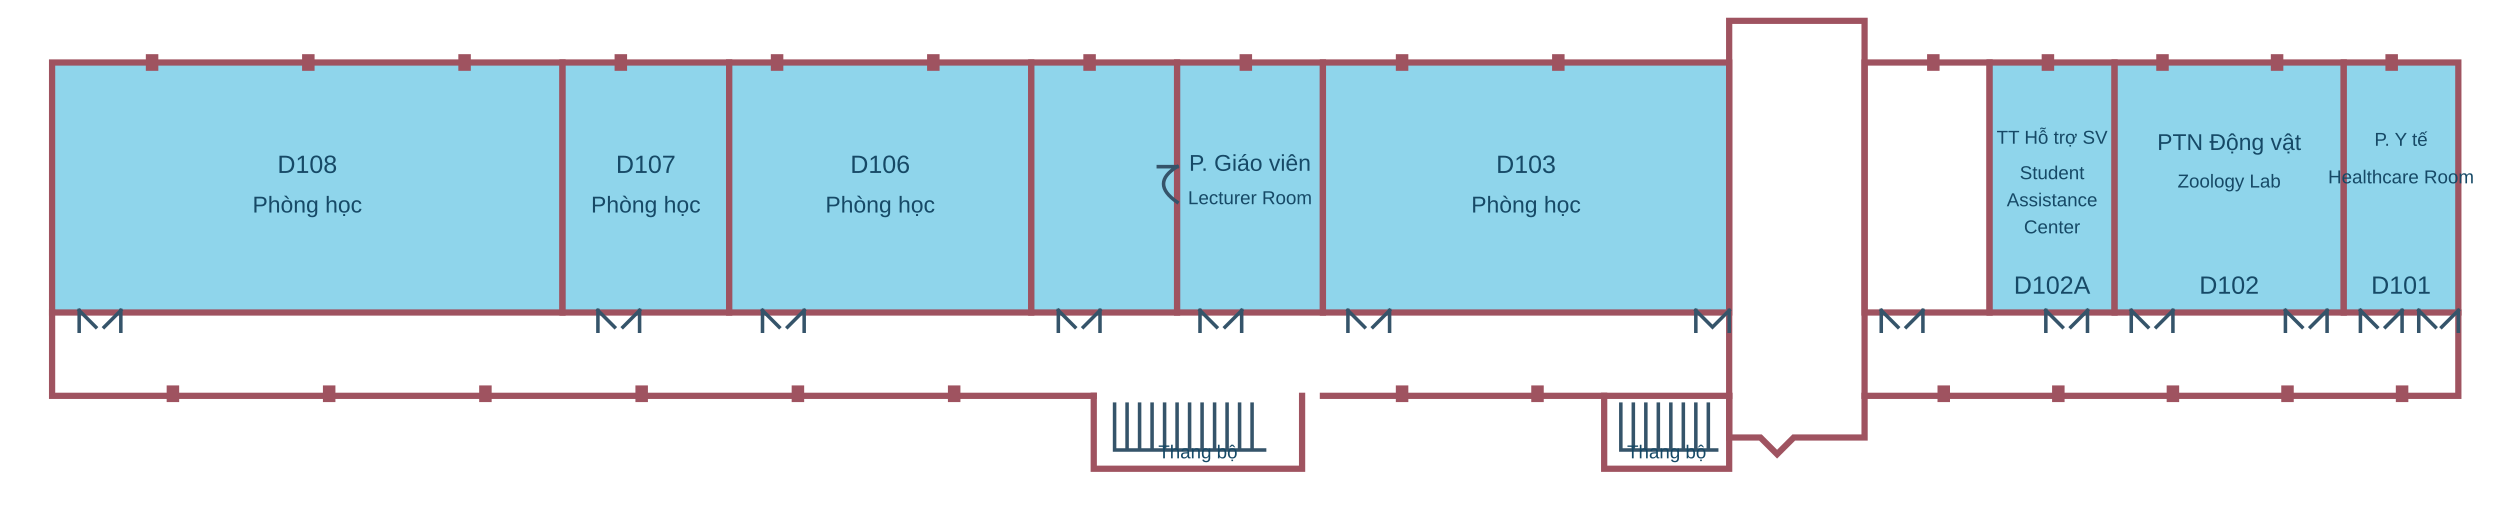
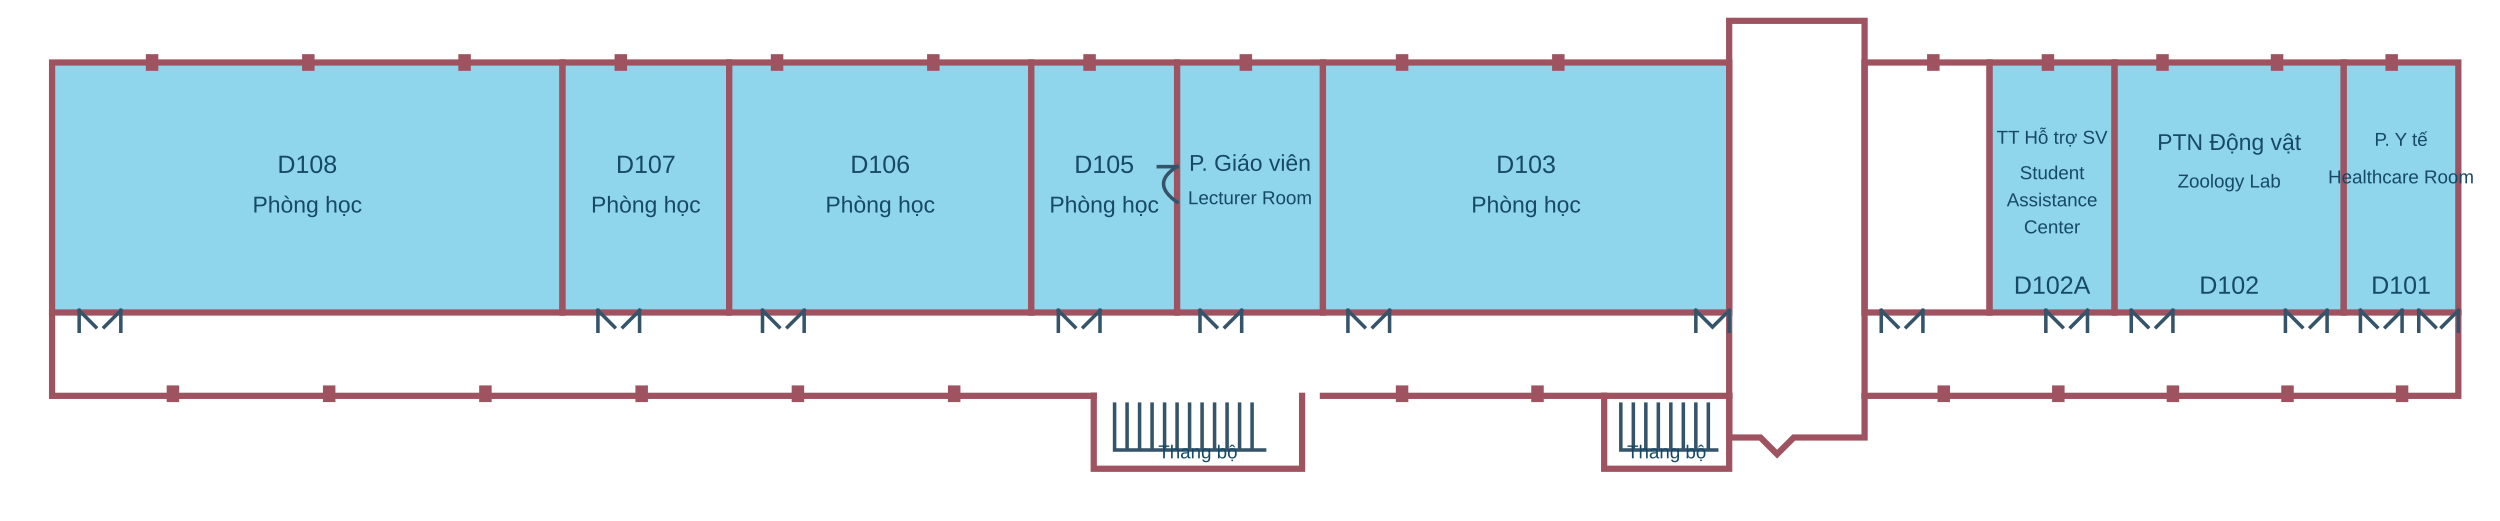
<svg xmlns="http://www.w3.org/2000/svg" viewBox="0 0 1200 250" width="1200" height="250">
  <style>
    .room {
      fill: #70c9e5;
      fill-opacity: 0.78;
      stroke: #9f5360;
      stroke-width: 3;
      stroke-linejoin: miter;
    }

    .service-area {
      fill: #70c9e5;
      fill-opacity: 0.78;
      stroke: #9f5360;
      stroke-width: 3;
      stroke-linejoin: miter;
    }

    .wall {
      fill: none;
      stroke: #9f5360;
      stroke-width: 3;
      stroke-linecap: square;
      stroke-linejoin: miter;
    }

    .thin-wall {
      fill: none;
      stroke: #9f5360;
      stroke-width: 2;
      stroke-linecap: square;
      stroke-linejoin: miter;
    }

    .detail {
      fill: none;
      stroke: #35546a;
      stroke-width: 1.7;
      stroke-linecap: square;
      stroke-linejoin: miter;
    }

    .room-code {
      font-family: Arial, sans-serif;
      font-size: 12px;
      font-weight: 500;
      fill: #164966;
      text-anchor: middle;
    }

    .room-name {
      font-family: Arial, sans-serif;
      font-size: 11px;
      fill: #164966;
      text-anchor: middle;
    }

    .small-text {
      font-family: Arial, sans-serif;
      font-size: 9px;
      fill: #164966;
      text-anchor: middle;
    }

    .corridor-marker {
      fill: #9f5360;
    }
  </style>
  <g id="room-d108">
    <rect class="room" x="25" y="30" width="245" height="120" />
    <text class="room-code" x="147.5" y="83">D108</text>
    <text class="room-name" x="147.5" y="102">Phòng học</text>
  </g>
  <g id="room-d107">
    <rect class="room" x="270" y="30" width="80" height="120" />
    <text class="room-code" x="310" y="83">D107</text>
    <text class="room-name" x="310" y="102">Phòng học</text>
  </g>
  <g id="room-d106">
    <rect class="room" x="350" y="30" width="145" height="120" />
    <text class="room-code" x="422.5" y="83">D106</text>
    <text class="room-name" x="422.5" y="102">Phòng học</text>
  </g>
-   <rect id="west-unreadable-room" class="room" x="495" y="30" width="70" height="120" />
+   <g id="room-d105">
+     <rect id="west-unreadable-room" class="room" x="495" y="30" width="70" height="120" />
+     <text class="room-code" x="530" y="83">D105</text>
+     <text class="room-name" x="530" y="102">Phòng học</text>
+   </g>
  <g id="lecturer-room">
    <rect class="service-area" x="565" y="30" width="70" height="120" />
    <text class="room-name" x="600" y="82">P. Giáo viên</text>
    <text class="small-text" x="600" y="98">Lecturer Room</text>
  </g>
  <g id="room-d103">
    <rect class="room" x="635" y="30" width="195" height="120" />
    <text class="room-code" x="732.5" y="83">D103</text>
    <text class="room-name" x="732.5" y="102">Phòng học</text>
  </g>
  <path id="core-center" class="wall" d="       M 830 10       L 895 10        M 830 10       L 830 150        M 895 10       L 895 150        M 830 150       L 830 210        M 895 150       L 895 210        M 830 210       L 845 210       L 853 218       L 861 210       L 895 210     " />
  <rect id="east-vestibule" class="wall" x="895" y="30" width="60" height="120" />
  <g id="room-d102a">
    <rect class="room" x="955" y="30" width="60" height="120" />
    <text class="small-text" x="985" y="69">TT Hỗ trợ SV</text>
    <text class="small-text" x="985" y="86">Student</text>
    <text class="small-text" x="985" y="99">Assistance</text>
    <text class="small-text" x="985" y="112">Center</text>
    <text class="room-code" x="985" y="141">D102A</text>
  </g>
  <g id="room-d102">
    <rect class="room" x="1015" y="30" width="110" height="120" />
    <text class="room-name" x="1070" y="72">PTN Động vật</text>
    <text class="small-text" x="1070" y="90">Zoology Lab</text>
    <text class="room-code" x="1070" y="141">D102</text>
  </g>
  <g id="room-d101">
    <rect class="room" x="1125" y="30" width="55" height="120" />
    <text class="small-text" x="1152.5" y="70">P. Y tế</text>
    <text class="small-text" x="1152.5" y="88">Healthcare Room</text>
    <text class="room-code" x="1152.5" y="141">D101</text>
  </g>
  <path id="corridor-west" class="wall" d="       M 25 150       L 25 190       L 525 190     " />
  <path id="corridor-center" class="wall" d="       M 635 190       L 830 190     " />
  <path id="corridor-east" class="wall" d="       M 895 190       L 1180 190       L 1180 150     " />
  <path id="stairs-west-outline" class="wall" d="       M 525 190       L 525 225       L 625 225       L 625 190     " />
  <path id="stairs-west" class="detail" d="       M 535 194 L 535 216       M 541 194 L 541 216       M 547 194 L 547 216       M 553 194 L 553 216       M 559 194 L 559 216       M 565 194 L 565 216       M 571 194 L 571 216       M 577 194 L 577 216       M 583 194 L 583 216       M 589 194 L 589 216       M 595 194 L 595 216       M 601 194 L 601 216        M 535 216       L 607 216     " />
  <text class="small-text" x="575" y="220">Thang bộ</text>
  <path id="stairs-east-outline" class="wall" d="       M 770 190       L 770 225       L 830 225       L 830 190     " />
  <path id="stairs-east" class="detail" d="       M 778 194 L 778 216       M 784 194 L 784 216       M 790 194 L 790 216       M 796 194 L 796 216       M 802 194 L 802 216       M 808 194 L 808 216       M 814 194 L 814 216       M 820 194 L 820 216        M 778 216       L 824 216     " />
  <text class="small-text" x="800" y="220">Thang bộ</text>
  <path class="detail" d="     M 38 149     L 38 159     M 38 149     L 46 157      M 58 149     L 58 159     M 58 149     L 50 157   " />
  <path class="detail" d="     M 287 149     L 287 159     M 287 149     L 295 157      M 307 149     L 307 159     M 307 149     L 299 157   " />
  <path class="detail" d="     M 366 149     L 366 159     M 366 149     L 374 157      M 386 149     L 386 159     M 386 149     L 378 157   " />
  <path class="detail" d="     M 508 149     L 508 159     M 508 149     L 516 157      M 528 149     L 528 159     M 528 149     L 520 157   " />
  <path class="detail" d="     M 576 149     L 576 159     M 576 149     L 584 157      M 596 149     L 596 159     M 596 149     L 588 157   " />
  <path class="detail" d="     M 565 80     L 556 80      M 565 80     Q 552 88 565 97   " />
  <path class="detail" d="     M 647 149     L 647 159     M 647 149     L 655 157      M 667 149     L 667 159     M 667 149     L 659 157   " />
  <path class="detail" d="     M 814 149     L 814 159     M 814 149     L 822 157      M 830 149     L 830 159     M 830 149     L 822 157   " />
  <path class="detail" d="     M 903 149     L 903 159     M 903 149     L 911 157      M 923 149     L 923 159     M 923 149     L 915 157   " />
  <path class="detail" d="     M 982 149     L 982 159     M 982 149     L 990 157      M 1002 149     L 1002 159     M 1002 149     L 994 157   " />
  <path class="detail" d="     M 1023 149     L 1023 159     M 1023 149     L 1031 157      M 1043 149     L 1043 159     M 1043 149     L 1035 157   " />
  <path class="detail" d="     M 1097 149     L 1097 159     M 1097 149     L 1105 157      M 1117 149     L 1117 159     M 1117 149     L 1109 157   " />
  <path class="detail" d="     M 1133 149     L 1133 159     M 1133 149     L 1141 157      M 1153 149     L 1153 159     M 1153 149     L 1145 157   " />
  <path class="detail" d="     M 1161 149     L 1161 159     M 1161 149     L 1169 157      M 1180 149     L 1180 159     M 1180 149     L 1172 157   " />
  <rect class="corridor-marker" x="80" y="185" width="6" height="8" />
  <rect class="corridor-marker" x="155" y="185" width="6" height="8" />
  <rect class="corridor-marker" x="230" y="185" width="6" height="8" />
  <rect class="corridor-marker" x="305" y="185" width="6" height="8" />
  <rect class="corridor-marker" x="380" y="185" width="6" height="8" />
  <rect class="corridor-marker" x="455" y="185" width="6" height="8" />
  <rect class="corridor-marker" x="670" y="185" width="6" height="8" />
  <rect class="corridor-marker" x="735" y="185" width="6" height="8" />
  <rect class="corridor-marker" x="930" y="185" width="6" height="8" />
  <rect class="corridor-marker" x="985" y="185" width="6" height="8" />
  <rect class="corridor-marker" x="1040" y="185" width="6" height="8" />
  <rect class="corridor-marker" x="1095" y="185" width="6" height="8" />
  <rect class="corridor-marker" x="1150" y="185" width="6" height="8" />
  <rect class="corridor-marker" x="70" y="26" width="6" height="8" />
  <rect class="corridor-marker" x="145" y="26" width="6" height="8" />
  <rect class="corridor-marker" x="220" y="26" width="6" height="8" />
  <rect class="corridor-marker" x="295" y="26" width="6" height="8" />
  <rect class="corridor-marker" x="370" y="26" width="6" height="8" />
  <rect class="corridor-marker" x="445" y="26" width="6" height="8" />
  <rect class="corridor-marker" x="520" y="26" width="6" height="8" />
  <rect class="corridor-marker" x="595" y="26" width="6" height="8" />
  <rect class="corridor-marker" x="670" y="26" width="6" height="8" />
  <rect class="corridor-marker" x="745" y="26" width="6" height="8" />
  <rect class="corridor-marker" x="925" y="26" width="6" height="8" />
  <rect class="corridor-marker" x="980" y="26" width="6" height="8" />
  <rect class="corridor-marker" x="1035" y="26" width="6" height="8" />
  <rect class="corridor-marker" x="1090" y="26" width="6" height="8" />
  <rect class="corridor-marker" x="1145" y="26" width="6" height="8" />
</svg>
